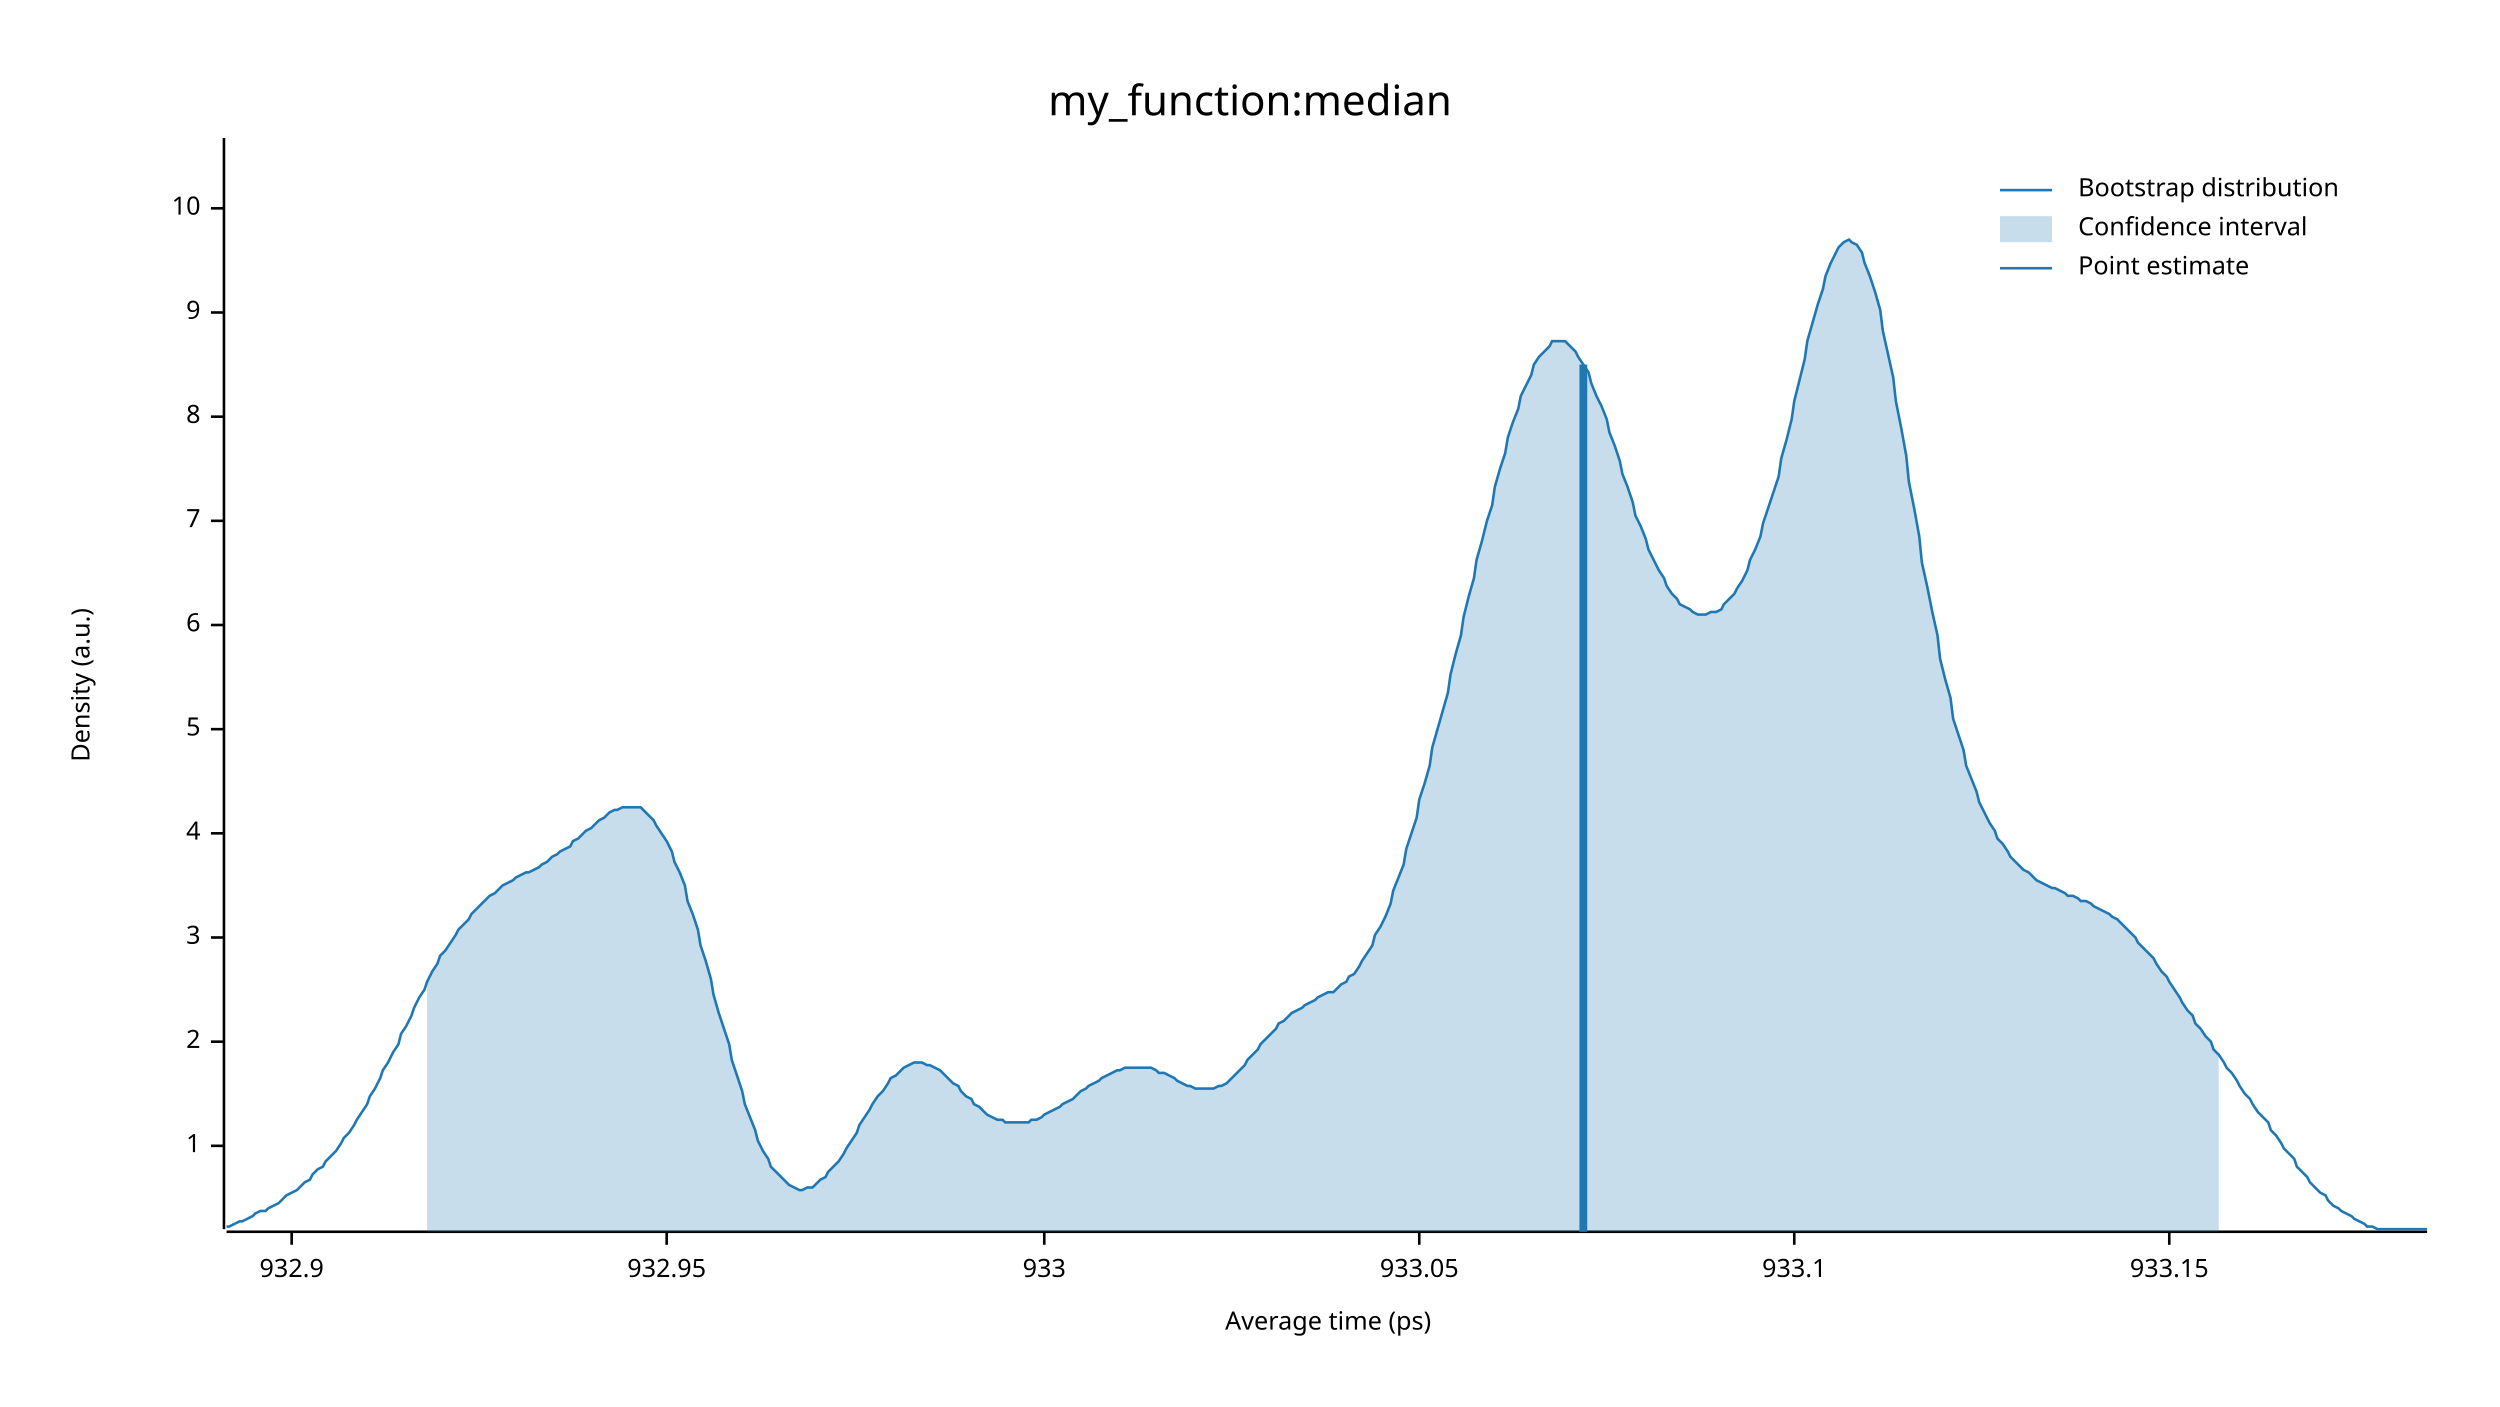
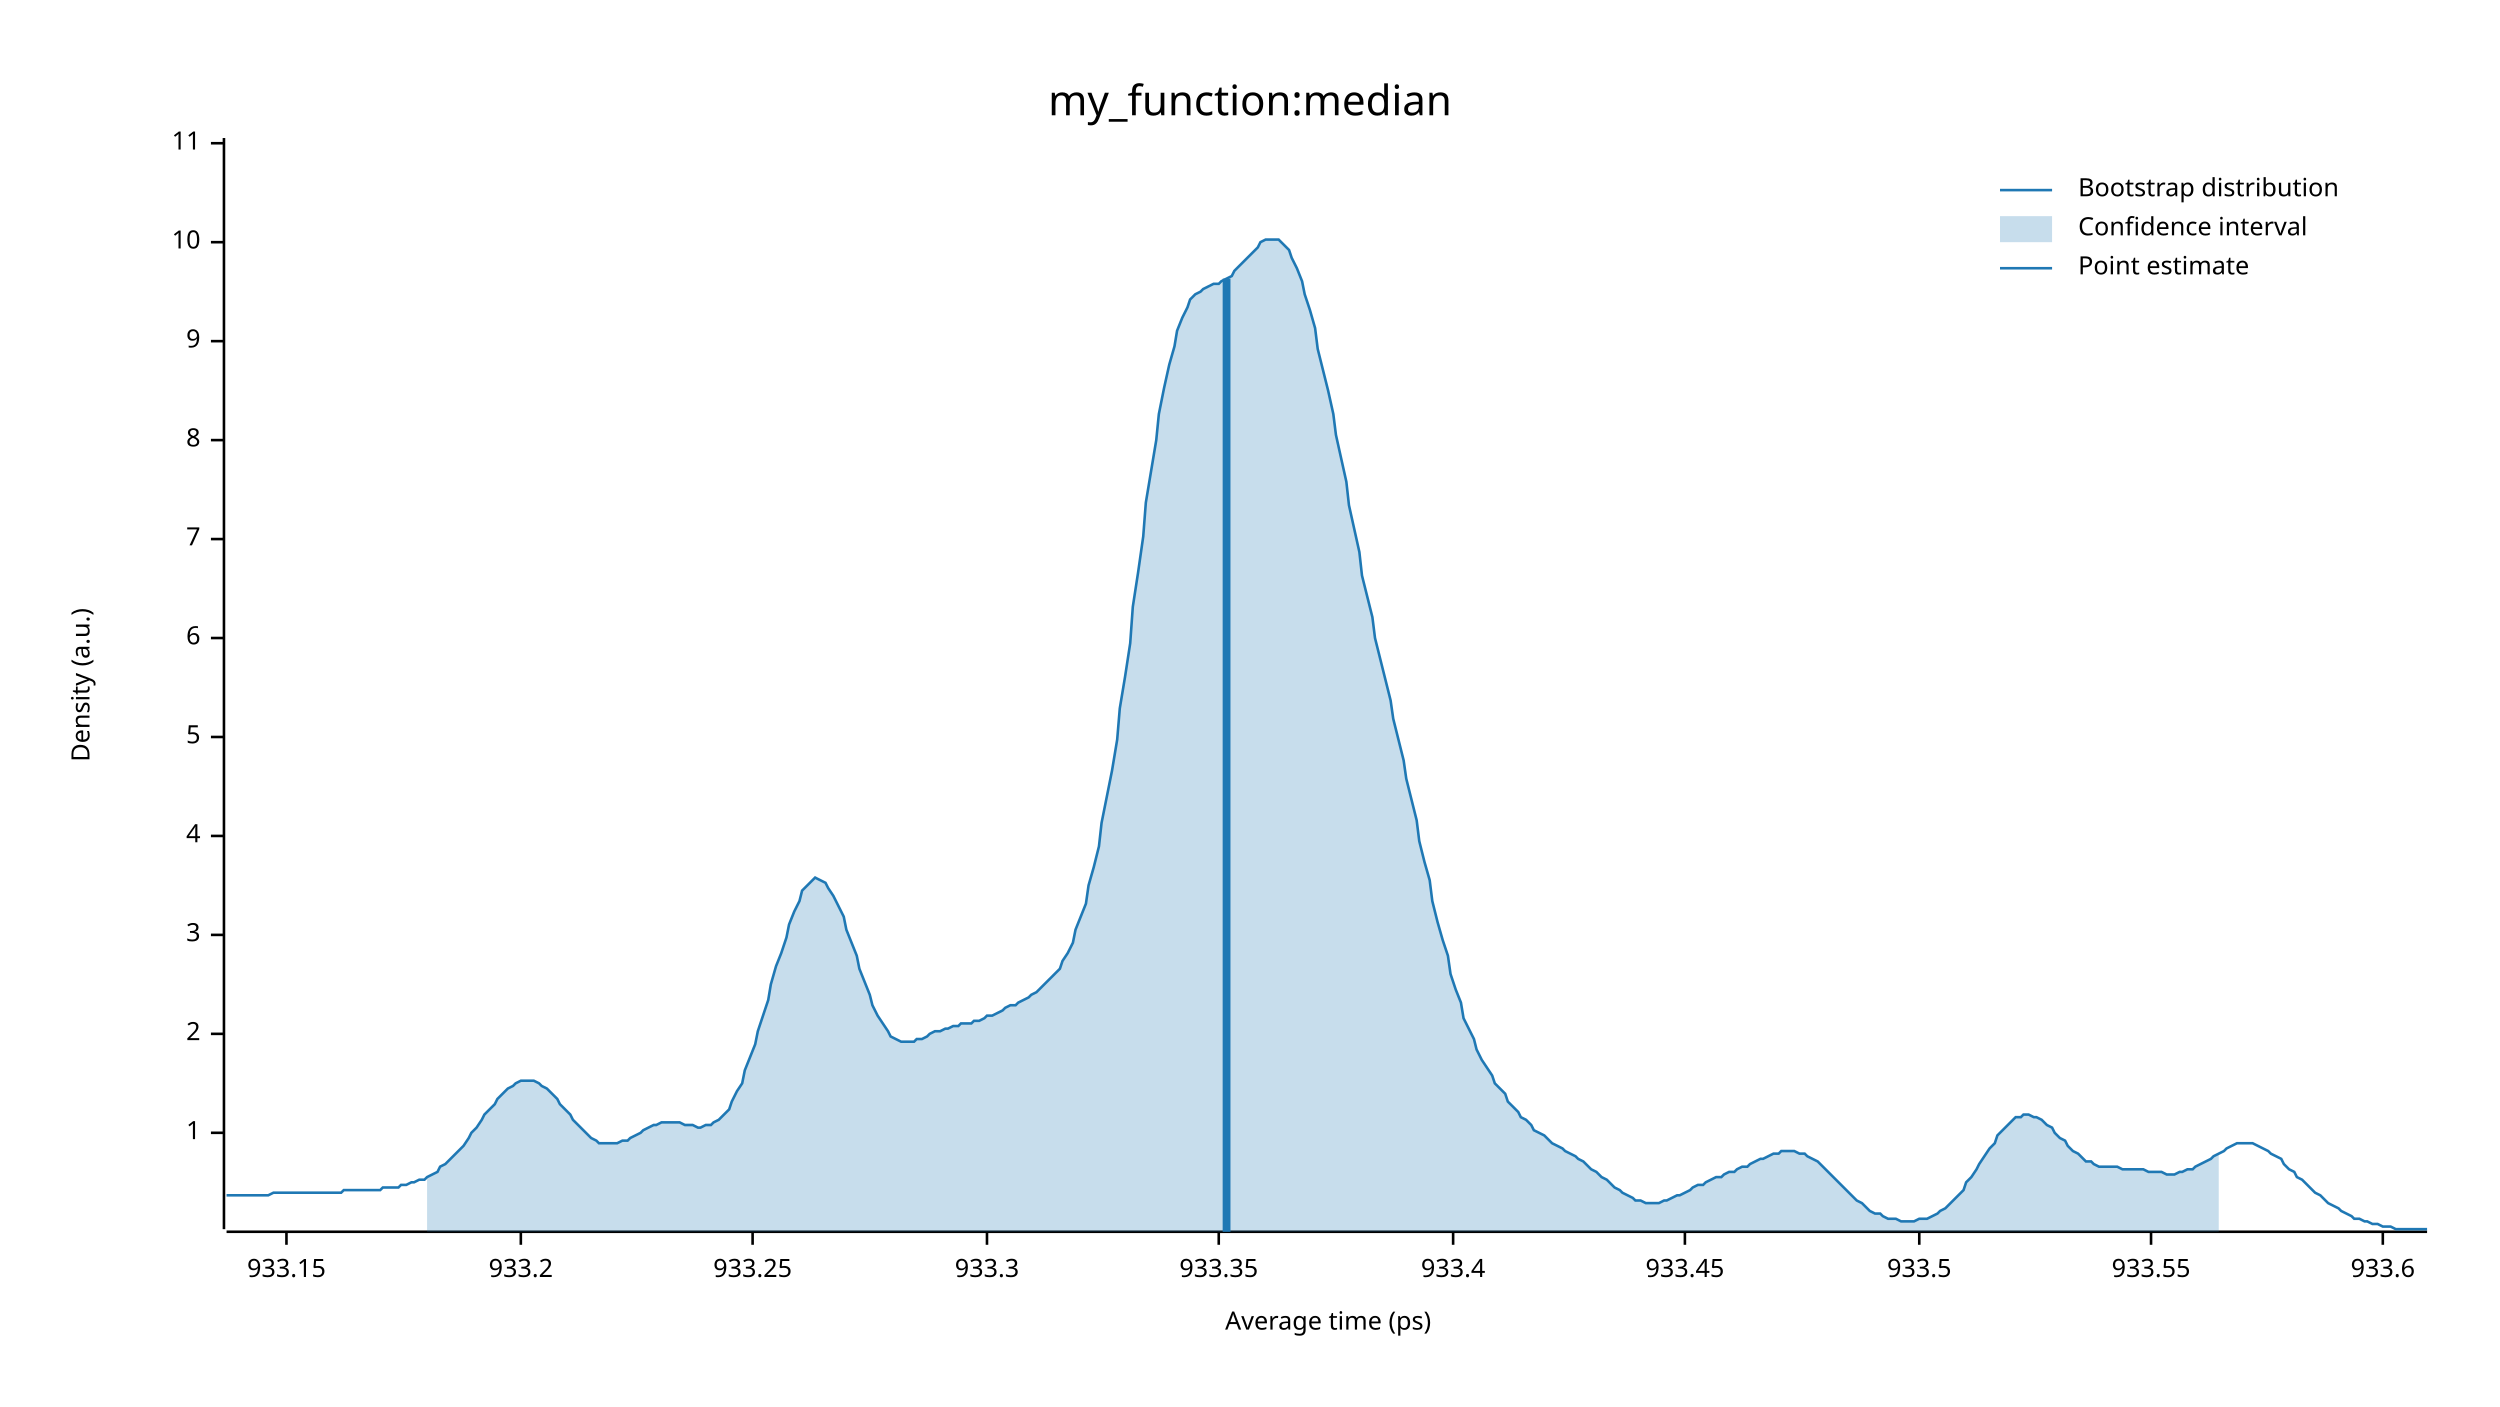
<svg xmlns="http://www.w3.org/2000/svg" width="960" height="540" viewBox="0 0 960 540">
  <text x="480" y="32" dy="0.76em" text-anchor="middle" font-family="sans-serif" font-size="16.129" opacity="1" fill="#000000">
my_function:median
</text>
  <text x="27" y="263" dy="0.76em" text-anchor="middle" font-family="sans-serif" font-size="9.677" opacity="1" fill="#000000" transform="rotate(270, 27, 263)">
Density (a.u.)
</text>
  <text x="510" y="513" dy="-0.5ex" text-anchor="middle" font-family="sans-serif" font-size="9.677" opacity="1" fill="#000000">
Average time (ps)
</text>
  <polyline fill="none" opacity="1" stroke="#000000" stroke-width="1" points="86,53 86,472 " />
-   <text x="77" y="440" dy="0.5ex" text-anchor="end" font-family="sans-serif" font-size="9.677" opacity="1" fill="#000000">
+   <text x="77" y="435" dy="0.5ex" text-anchor="end" font-family="sans-serif" font-size="9.677" opacity="1" fill="#000000">
1
</text>
-   <polyline fill="none" opacity="1" stroke="#000000" stroke-width="1" points="81,440 86,440 " />
-   <text x="77" y="400" dy="0.5ex" text-anchor="end" font-family="sans-serif" font-size="9.677" opacity="1" fill="#000000">
+   <polyline fill="none" opacity="1" stroke="#000000" stroke-width="1" points="81,435 86,435 " />
+   <text x="77" y="397" dy="0.5ex" text-anchor="end" font-family="sans-serif" font-size="9.677" opacity="1" fill="#000000">
2
</text>
-   <polyline fill="none" opacity="1" stroke="#000000" stroke-width="1" points="81,400 86,400 " />
-   <text x="77" y="360" dy="0.5ex" text-anchor="end" font-family="sans-serif" font-size="9.677" opacity="1" fill="#000000">
+   <polyline fill="none" opacity="1" stroke="#000000" stroke-width="1" points="81,397 86,397 " />
+   <text x="77" y="359" dy="0.5ex" text-anchor="end" font-family="sans-serif" font-size="9.677" opacity="1" fill="#000000">
3
</text>
-   <polyline fill="none" opacity="1" stroke="#000000" stroke-width="1" points="81,360 86,360 " />
-   <text x="77" y="320" dy="0.5ex" text-anchor="end" font-family="sans-serif" font-size="9.677" opacity="1" fill="#000000">
+   <polyline fill="none" opacity="1" stroke="#000000" stroke-width="1" points="81,359 86,359 " />
+   <text x="77" y="321" dy="0.5ex" text-anchor="end" font-family="sans-serif" font-size="9.677" opacity="1" fill="#000000">
4
</text>
-   <polyline fill="none" opacity="1" stroke="#000000" stroke-width="1" points="81,320 86,320 " />
-   <text x="77" y="280" dy="0.5ex" text-anchor="end" font-family="sans-serif" font-size="9.677" opacity="1" fill="#000000">
+   <polyline fill="none" opacity="1" stroke="#000000" stroke-width="1" points="81,321 86,321 " />
+   <text x="77" y="283" dy="0.5ex" text-anchor="end" font-family="sans-serif" font-size="9.677" opacity="1" fill="#000000">
5
</text>
-   <polyline fill="none" opacity="1" stroke="#000000" stroke-width="1" points="81,280 86,280 " />
-   <text x="77" y="240" dy="0.5ex" text-anchor="end" font-family="sans-serif" font-size="9.677" opacity="1" fill="#000000">
+   <polyline fill="none" opacity="1" stroke="#000000" stroke-width="1" points="81,283 86,283 " />
+   <text x="77" y="245" dy="0.5ex" text-anchor="end" font-family="sans-serif" font-size="9.677" opacity="1" fill="#000000">
6
</text>
-   <polyline fill="none" opacity="1" stroke="#000000" stroke-width="1" points="81,240 86,240 " />
-   <text x="77" y="200" dy="0.5ex" text-anchor="end" font-family="sans-serif" font-size="9.677" opacity="1" fill="#000000">
+   <polyline fill="none" opacity="1" stroke="#000000" stroke-width="1" points="81,245 86,245 " />
+   <text x="77" y="207" dy="0.5ex" text-anchor="end" font-family="sans-serif" font-size="9.677" opacity="1" fill="#000000">
7
</text>
-   <polyline fill="none" opacity="1" stroke="#000000" stroke-width="1" points="81,200 86,200 " />
-   <text x="77" y="160" dy="0.5ex" text-anchor="end" font-family="sans-serif" font-size="9.677" opacity="1" fill="#000000">
+   <polyline fill="none" opacity="1" stroke="#000000" stroke-width="1" points="81,207 86,207 " />
+   <text x="77" y="169" dy="0.5ex" text-anchor="end" font-family="sans-serif" font-size="9.677" opacity="1" fill="#000000">
8
</text>
-   <polyline fill="none" opacity="1" stroke="#000000" stroke-width="1" points="81,160 86,160 " />
-   <text x="77" y="120" dy="0.5ex" text-anchor="end" font-family="sans-serif" font-size="9.677" opacity="1" fill="#000000">
+   <polyline fill="none" opacity="1" stroke="#000000" stroke-width="1" points="81,169 86,169 " />
+   <text x="77" y="131" dy="0.5ex" text-anchor="end" font-family="sans-serif" font-size="9.677" opacity="1" fill="#000000">
9
</text>
-   <polyline fill="none" opacity="1" stroke="#000000" stroke-width="1" points="81,120 86,120 " />
-   <text x="77" y="80" dy="0.5ex" text-anchor="end" font-family="sans-serif" font-size="9.677" opacity="1" fill="#000000">
+   <polyline fill="none" opacity="1" stroke="#000000" stroke-width="1" points="81,131 86,131 " />
+   <text x="77" y="93" dy="0.5ex" text-anchor="end" font-family="sans-serif" font-size="9.677" opacity="1" fill="#000000">
10
</text>
-   <polyline fill="none" opacity="1" stroke="#000000" stroke-width="1" points="81,80 86,80 " />
+   <polyline fill="none" opacity="1" stroke="#000000" stroke-width="1" points="81,93 86,93 " />
+   <text x="77" y="55" dy="0.5ex" text-anchor="end" font-family="sans-serif" font-size="9.677" opacity="1" fill="#000000">
+ 11
+ </text>
+   <polyline fill="none" opacity="1" stroke="#000000" stroke-width="1" points="81,55 86,55 " />
  <polyline fill="none" opacity="1" stroke="#000000" stroke-width="1" points="87,473 932,473 " />
-   <text x="112" y="483" dy="0.76em" text-anchor="middle" font-family="sans-serif" font-size="9.677" opacity="1" fill="#000000">
- 932.9
- </text>
-   <polyline fill="none" opacity="1" stroke="#000000" stroke-width="1" points="112,473 112,478 " />
-   <text x="256" y="483" dy="0.76em" text-anchor="middle" font-family="sans-serif" font-size="9.677" opacity="1" fill="#000000">
- 932.95
- </text>
-   <polyline fill="none" opacity="1" stroke="#000000" stroke-width="1" points="256,473 256,478 " />
-   <text x="401" y="483" dy="0.76em" text-anchor="middle" font-family="sans-serif" font-size="9.677" opacity="1" fill="#000000">
- 933
- </text>
-   <polyline fill="none" opacity="1" stroke="#000000" stroke-width="1" points="401,473 401,478 " />
-   <text x="545" y="483" dy="0.76em" text-anchor="middle" font-family="sans-serif" font-size="9.677" opacity="1" fill="#000000">
- 933.05
- </text>
-   <polyline fill="none" opacity="1" stroke="#000000" stroke-width="1" points="545,473 545,478 " />
-   <text x="689" y="483" dy="0.76em" text-anchor="middle" font-family="sans-serif" font-size="9.677" opacity="1" fill="#000000">
- 933.1
- </text>
-   <polyline fill="none" opacity="1" stroke="#000000" stroke-width="1" points="689,473 689,478 " />
-   <text x="833" y="483" dy="0.76em" text-anchor="middle" font-family="sans-serif" font-size="9.677" opacity="1" fill="#000000">
+   <text x="110" y="483" dy="0.76em" text-anchor="middle" font-family="sans-serif" font-size="9.677" opacity="1" fill="#000000">
933.15
</text>
-   <polyline fill="none" opacity="1" stroke="#000000" stroke-width="1" points="833,473 833,478 " />
-   <polyline fill="none" opacity="1" stroke="#1F78B4" stroke-width="1" points="87,471 88,471 90,470 92,469 93,469 95,468 97,467 98,466 100,465 102,465 103,464 105,463 107,462 109,460 110,459 112,458 114,457 115,456 117,454 119,453 120,451 122,449 124,448 125,446 127,444 129,442 131,439 132,437 134,435 136,432 137,430 139,427 141,424 142,421 144,418 146,414 147,411 149,408 151,404 153,401 154,397 156,394 158,390 159,387 161,383 163,380 164,377 166,373 168,370 169,367 171,365 173,362 175,359 176,357 178,355 180,353 181,351 183,349 185,347 186,346 188,344 190,343 191,342 193,340 195,339 197,338 198,337 200,336 202,335 203,335 205,334 207,333 208,332 210,331 212,329 214,328 215,327 217,326 219,325 220,323 222,322 224,320 225,319 227,318 229,316 230,315 232,314 234,312 236,311 237,311 239,310 241,310 242,310 244,310 246,310 247,311 249,313 251,315 252,317 254,320 256,323 258,327 259,331 261,335 263,340 264,346 266,351 268,357 269,363 271,369 273,376 274,382 276,389 278,395 280,401 281,407 283,413 285,419 286,424 288,429 290,434 291,438 293,442 295,445 296,448 298,450 300,452 302,454 303,455 305,456 307,457 308,457 310,456 312,456 313,455 315,453 317,452 318,450 320,448 322,446 324,443 325,441 327,438 329,435 330,432 332,429 334,426 335,424 337,421 339,419 341,416 342,414 344,413 346,411 347,410 349,409 351,408 352,408 354,408 356,409 357,409 359,410 361,411 363,413 364,414 366,416 368,417 369,419 371,421 373,422 374,424 376,425 378,427 379,428 381,429 383,430 385,430 386,431 388,431 390,431 391,431 393,431 395,431 396,430 398,430 400,429 401,428 403,427 405,426 407,425 408,424 410,423 412,422 413,421 415,419 417,418 418,417 420,416 422,415 423,414 425,413 427,412 429,411 430,411 432,410 434,410 435,410 437,410 439,410 440,410 442,410 444,411 445,412 447,412 449,413 451,414 452,415 454,416 456,417 457,417 459,418 461,418 462,418 464,418 466,418 468,417 469,417 471,416 473,414 474,413 476,411 478,409 479,407 481,405 483,403 484,401 486,399 488,397 490,395 491,393 493,392 495,390 496,389 498,388 500,387 501,386 503,385 505,384 506,383 508,382 510,381 512,381 513,380 515,378 517,377 518,375 520,374 522,371 523,369 525,366 527,363 528,359 530,356 532,352 534,347 535,342 537,337 539,332 540,326 542,320 544,314 545,307 547,301 549,294 550,287 552,280 554,273 556,266 557,259 559,251 561,244 562,237 564,229 566,222 567,215 569,208 571,200 573,194 574,187 576,180 578,174 579,168 581,162 583,157 584,152 586,148 588,144 589,140 591,137 593,135 595,133 596,131 598,131 600,131 601,131 603,133 605,135 606,137 608,140 610,143 611,147 613,152 615,156 617,161 618,166 620,171 622,177 623,182 625,187 627,193 628,198 630,202 632,207 633,211 635,215 637,219 639,222 640,225 642,228 644,230 645,232 647,233 649,234 650,235 652,236 654,236 655,236 657,235 659,235 661,234 662,232 664,230 666,228 667,226 669,223 671,219 672,215 674,211 676,206 677,201 679,195 681,189 683,183 684,176 686,169 688,161 689,154 691,146 693,138 694,131 696,124 698,117 700,111 701,106 703,101 705,97 706,95 708,93 710,92 711,93 713,94 715,97 716,101 718,106 720,112 722,119 723,127 725,136 727,145 728,154 730,164 732,175 733,185 735,195 737,206 738,216 740,225 742,235 744,244 745,253 747,261 749,268 750,276 752,282 754,288 755,294 757,299 759,304 760,308 762,312 764,316 766,319 767,322 769,324 771,327 772,329 774,331 776,333 777,334 779,335 781,337 782,338 784,339 786,340 788,341 789,341 791,342 793,343 794,344 796,344 798,345 799,346 801,346 803,347 804,348 806,349 808,350 810,351 811,352 813,353 815,355 816,356 818,358 820,360 821,362 823,364 825,366 827,368 828,370 830,373 832,375 833,377 835,380 837,383 838,385 840,388 842,390 843,393 845,395 847,398 849,400 850,403 852,405 854,408 855,410 857,412 859,415 860,417 862,420 864,422 865,424 867,427 869,429 871,431 872,434 874,436 876,439 877,441 879,443 881,445 882,448 884,450 886,452 887,454 889,456 891,458 893,459 894,461 896,463 898,464 899,465 901,466 903,467 904,468 906,469 908,470 909,471 911,471 913,472 915,472 916,472 918,472 920,472 921,472 923,472 925,472 926,472 928,472 930,472 932,472 " />
-   <polygon opacity="0.25" fill="#1F78B4" points="164,377 166,373 168,370 169,367 171,365 173,362 175,359 176,357 178,355 180,353 181,351 183,349 185,347 186,346 188,344 190,343 191,342 193,340 195,339 197,338 198,337 200,336 202,335 203,335 205,334 207,333 208,332 210,331 212,329 214,328 215,327 217,326 219,325 220,323 222,322 224,320 225,319 227,318 229,316 230,315 232,314 234,312 236,311 237,311 239,310 241,310 242,310 244,310 246,310 247,311 249,313 251,315 252,317 254,320 256,323 258,327 259,331 261,335 263,340 264,346 266,351 268,357 269,363 271,369 273,376 274,382 276,389 278,395 280,401 281,407 283,413 285,419 286,424 288,429 290,434 291,438 293,442 295,445 296,448 298,450 300,452 302,454 303,455 305,456 307,457 308,457 310,456 312,456 313,455 315,453 317,452 318,450 320,448 322,446 324,443 325,441 327,438 329,435 330,432 332,429 334,426 335,424 337,421 339,419 341,416 342,414 344,413 346,411 347,410 349,409 351,408 352,408 354,408 356,409 357,409 359,410 361,411 363,413 364,414 366,416 368,417 369,419 371,421 373,422 374,424 376,425 378,427 379,428 381,429 383,430 385,430 386,431 388,431 390,431 391,431 393,431 395,431 396,430 398,430 400,429 401,428 403,427 405,426 407,425 408,424 410,423 412,422 413,421 415,419 417,418 418,417 420,416 422,415 423,414 425,413 427,412 429,411 430,411 432,410 434,410 435,410 437,410 439,410 440,410 442,410 444,411 445,412 447,412 449,413 451,414 452,415 454,416 456,417 457,417 459,418 461,418 462,418 464,418 466,418 468,417 469,417 471,416 473,414 474,413 476,411 478,409 479,407 481,405 483,403 484,401 486,399 488,397 490,395 491,393 493,392 495,390 496,389 498,388 500,387 501,386 503,385 505,384 506,383 508,382 510,381 512,381 513,380 515,378 517,377 518,375 520,374 522,371 523,369 525,366 527,363 528,359 530,356 532,352 534,347 535,342 537,337 539,332 540,326 542,320 544,314 545,307 547,301 549,294 550,287 552,280 554,273 556,266 557,259 559,251 561,244 562,237 564,229 566,222 567,215 569,208 571,200 573,194 574,187 576,180 578,174 579,168 581,162 583,157 584,152 586,148 588,144 589,140 591,137 593,135 595,133 596,131 598,131 600,131 601,131 603,133 605,135 606,137 608,140 610,143 611,147 613,152 615,156 617,161 618,166 620,171 622,177 623,182 625,187 627,193 628,198 630,202 632,207 633,211 635,215 637,219 639,222 640,225 642,228 644,230 645,232 647,233 649,234 650,235 652,236 654,236 655,236 657,235 659,235 661,234 662,232 664,230 666,228 667,226 669,223 671,219 672,215 674,211 676,206 677,201 679,195 681,189 683,183 684,176 686,169 688,161 689,154 691,146 693,138 694,131 696,124 698,117 700,111 701,106 703,101 705,97 706,95 708,93 710,92 711,93 713,94 715,97 716,101 718,106 720,112 722,119 723,127 725,136 727,145 728,154 730,164 732,175 733,185 735,195 737,206 738,216 740,225 742,235 744,244 745,253 747,261 749,268 750,276 752,282 754,288 755,294 757,299 759,304 760,308 762,312 764,316 766,319 767,322 769,324 771,327 772,329 774,331 776,333 777,334 779,335 781,337 782,338 784,339 786,340 788,341 789,341 791,342 793,343 794,344 796,344 798,345 799,346 801,346 803,347 804,348 806,349 808,350 810,351 811,352 813,353 815,355 816,356 818,358 820,360 821,362 823,364 825,366 827,368 828,370 830,373 832,375 833,377 835,380 837,383 838,385 840,388 842,390 843,393 845,395 847,398 849,400 850,403 852,405 852,473 164,473 " />
-   <polyline fill="none" opacity="1" stroke="#1F78B4" stroke-width="3" points="608,473 608,140 " />
+   <polyline fill="none" opacity="1" stroke="#000000" stroke-width="1" points="110,473 110,478 " />
+   <text x="200" y="483" dy="0.76em" text-anchor="middle" font-family="sans-serif" font-size="9.677" opacity="1" fill="#000000">
+ 933.2
+ </text>
+   <polyline fill="none" opacity="1" stroke="#000000" stroke-width="1" points="200,473 200,478 " />
+   <text x="289" y="483" dy="0.76em" text-anchor="middle" font-family="sans-serif" font-size="9.677" opacity="1" fill="#000000">
+ 933.25
+ </text>
+   <polyline fill="none" opacity="1" stroke="#000000" stroke-width="1" points="289,473 289,478 " />
+   <text x="379" y="483" dy="0.76em" text-anchor="middle" font-family="sans-serif" font-size="9.677" opacity="1" fill="#000000">
+ 933.3
+ </text>
+   <polyline fill="none" opacity="1" stroke="#000000" stroke-width="1" points="379,473 379,478 " />
+   <text x="468" y="483" dy="0.76em" text-anchor="middle" font-family="sans-serif" font-size="9.677" opacity="1" fill="#000000">
+ 933.35
+ </text>
+   <polyline fill="none" opacity="1" stroke="#000000" stroke-width="1" points="468,473 468,478 " />
+   <text x="558" y="483" dy="0.76em" text-anchor="middle" font-family="sans-serif" font-size="9.677" opacity="1" fill="#000000">
+ 933.4
+ </text>
+   <polyline fill="none" opacity="1" stroke="#000000" stroke-width="1" points="558,473 558,478 " />
+   <text x="647" y="483" dy="0.76em" text-anchor="middle" font-family="sans-serif" font-size="9.677" opacity="1" fill="#000000">
+ 933.45
+ </text>
+   <polyline fill="none" opacity="1" stroke="#000000" stroke-width="1" points="647,473 647,478 " />
+   <text x="737" y="483" dy="0.76em" text-anchor="middle" font-family="sans-serif" font-size="9.677" opacity="1" fill="#000000">
+ 933.5
+ </text>
+   <polyline fill="none" opacity="1" stroke="#000000" stroke-width="1" points="737,473 737,478 " />
+   <text x="826" y="483" dy="0.76em" text-anchor="middle" font-family="sans-serif" font-size="9.677" opacity="1" fill="#000000">
+ 933.55
+ </text>
+   <polyline fill="none" opacity="1" stroke="#000000" stroke-width="1" points="826,473 826,478 " />
+   <text x="915" y="483" dy="0.76em" text-anchor="middle" font-family="sans-serif" font-size="9.677" opacity="1" fill="#000000">
+ 933.6
+ </text>
+   <polyline fill="none" opacity="1" stroke="#000000" stroke-width="1" points="915,473 915,478 " />
+   <polyline fill="none" opacity="1" stroke="#1F78B4" stroke-width="1" points="87,459 88,459 90,459 92,459 93,459 95,459 97,459 98,459 100,459 102,459 103,459 105,458 107,458 109,458 110,458 112,458 114,458 115,458 117,458 119,458 120,458 122,458 124,458 125,458 127,458 129,458 131,458 132,457 134,457 136,457 137,457 139,457 141,457 142,457 144,457 146,457 147,456 149,456 151,456 153,456 154,455 156,455 158,454 159,454 161,453 163,453 164,452 166,451 168,450 169,448 171,447 173,445 175,443 176,442 178,440 180,437 181,435 183,433 185,430 186,428 188,426 190,424 191,422 193,420 195,418 197,417 198,416 200,415 202,415 203,415 205,415 207,416 208,417 210,418 212,420 214,422 215,424 217,426 219,428 220,430 222,432 224,434 225,435 227,437 229,438 230,439 232,439 234,439 236,439 237,439 239,438 241,438 242,437 244,436 246,435 247,434 249,433 251,432 252,432 254,431 256,431 258,431 259,431 261,431 263,432 264,432 266,432 268,433 269,433 271,432 273,432 274,431 276,430 278,428 280,426 281,423 283,419 285,416 286,411 288,406 290,401 291,396 293,390 295,384 296,378 298,371 300,366 302,360 303,355 305,350 307,346 308,342 310,340 312,338 313,337 315,338 317,339 318,341 320,344 322,348 324,352 325,357 327,362 329,367 330,372 332,377 334,382 335,386 337,390 339,393 341,396 342,398 344,399 346,400 347,400 349,400 351,400 352,399 354,399 356,398 357,397 359,396 361,396 363,395 364,395 366,394 368,394 369,393 371,393 373,393 374,392 376,392 378,391 379,390 381,390 383,389 385,388 386,387 388,386 390,386 391,385 393,384 395,383 396,382 398,381 400,379 401,378 403,376 405,374 407,372 408,369 410,366 412,362 413,357 415,352 417,347 418,340 420,333 422,325 423,316 425,306 427,296 429,284 430,272 432,260 434,247 435,233 437,220 439,206 440,193 442,181 444,169 445,159 447,149 449,140 451,133 452,127 454,122 456,118 457,115 459,113 461,112 462,111 464,110 466,109 468,109 469,108 471,107 473,106 474,104 476,102 478,100 479,99 481,97 483,95 484,93 486,92 488,92 490,92 491,92 493,94 495,96 496,99 498,103 500,108 501,113 503,119 505,126 506,134 508,142 510,150 512,159 513,167 515,176 517,185 518,194 520,203 522,212 523,221 525,229 527,237 528,245 530,253 532,261 534,269 535,276 537,284 539,292 540,299 542,307 544,315 545,323 547,331 549,338 550,346 552,354 554,361 556,367 557,374 559,380 561,385 562,391 564,395 566,399 567,403 569,407 571,410 573,413 574,416 576,418 578,420 579,423 581,425 583,427 584,429 586,430 588,432 589,434 591,435 593,436 595,438 596,439 598,440 600,441 601,442 603,443 605,444 606,445 608,446 610,448 611,449 613,450 615,452 617,453 618,454 620,456 622,457 623,458 625,459 627,460 628,461 630,461 632,462 633,462 635,462 637,462 639,461 640,461 642,460 644,459 645,459 647,458 649,457 650,456 652,455 654,455 655,454 657,453 659,452 661,452 662,451 664,450 666,450 667,449 669,448 671,448 672,447 674,446 676,445 677,445 679,444 681,443 683,443 684,442 686,442 688,442 689,442 691,443 693,443 694,444 696,445 698,446 700,448 701,449 703,451 705,453 706,454 708,456 710,458 711,459 713,461 715,462 716,463 718,465 720,466 722,466 723,467 725,468 727,468 728,468 730,469 732,469 733,469 735,469 737,468 738,468 740,468 742,467 744,466 745,465 747,464 749,462 750,461 752,459 754,457 755,454 757,452 759,449 760,447 762,444 764,441 766,439 767,436 769,434 771,432 772,431 774,429 776,429 777,428 779,428 781,429 782,429 784,430 786,432 788,433 789,435 791,437 793,438 794,440 796,442 798,443 799,444 801,446 803,446 804,447 806,448 808,448 810,448 811,448 813,448 815,449 816,449 818,449 820,449 821,449 823,449 825,450 827,450 828,450 830,450 832,451 833,451 835,451 837,450 838,450 840,449 842,449 843,448 845,447 847,446 849,445 850,444 852,443 854,442 855,441 857,440 859,439 860,439 862,439 864,439 865,439 867,440 869,441 871,442 872,443 874,444 876,445 877,447 879,449 881,450 882,452 884,453 886,455 887,456 889,458 891,459 893,461 894,462 896,463 898,464 899,465 901,466 903,467 904,468 906,468 908,469 909,469 911,470 913,470 915,471 916,471 918,471 920,472 921,472 923,472 925,472 926,472 928,472 930,472 932,472 " />
+   <polygon opacity="0.25" fill="#1F78B4" points="164,452 166,451 168,450 169,448 171,447 173,445 175,443 176,442 178,440 180,437 181,435 183,433 185,430 186,428 188,426 190,424 191,422 193,420 195,418 197,417 198,416 200,415 202,415 203,415 205,415 207,416 208,417 210,418 212,420 214,422 215,424 217,426 219,428 220,430 222,432 224,434 225,435 227,437 229,438 230,439 232,439 234,439 236,439 237,439 239,438 241,438 242,437 244,436 246,435 247,434 249,433 251,432 252,432 254,431 256,431 258,431 259,431 261,431 263,432 264,432 266,432 268,433 269,433 271,432 273,432 274,431 276,430 278,428 280,426 281,423 283,419 285,416 286,411 288,406 290,401 291,396 293,390 295,384 296,378 298,371 300,366 302,360 303,355 305,350 307,346 308,342 310,340 312,338 313,337 315,338 317,339 318,341 320,344 322,348 324,352 325,357 327,362 329,367 330,372 332,377 334,382 335,386 337,390 339,393 341,396 342,398 344,399 346,400 347,400 349,400 351,400 352,399 354,399 356,398 357,397 359,396 361,396 363,395 364,395 366,394 368,394 369,393 371,393 373,393 374,392 376,392 378,391 379,390 381,390 383,389 385,388 386,387 388,386 390,386 391,385 393,384 395,383 396,382 398,381 400,379 401,378 403,376 405,374 407,372 408,369 410,366 412,362 413,357 415,352 417,347 418,340 420,333 422,325 423,316 425,306 427,296 429,284 430,272 432,260 434,247 435,233 437,220 439,206 440,193 442,181 444,169 445,159 447,149 449,140 451,133 452,127 454,122 456,118 457,115 459,113 461,112 462,111 464,110 466,109 468,109 469,108 471,107 473,106 474,104 476,102 478,100 479,99 481,97 483,95 484,93 486,92 488,92 490,92 491,92 493,94 495,96 496,99 498,103 500,108 501,113 503,119 505,126 506,134 508,142 510,150 512,159 513,167 515,176 517,185 518,194 520,203 522,212 523,221 525,229 527,237 528,245 530,253 532,261 534,269 535,276 537,284 539,292 540,299 542,307 544,315 545,323 547,331 549,338 550,346 552,354 554,361 556,367 557,374 559,380 561,385 562,391 564,395 566,399 567,403 569,407 571,410 573,413 574,416 576,418 578,420 579,423 581,425 583,427 584,429 586,430 588,432 589,434 591,435 593,436 595,438 596,439 598,440 600,441 601,442 603,443 605,444 606,445 608,446 610,448 611,449 613,450 615,452 617,453 618,454 620,456 622,457 623,458 625,459 627,460 628,461 630,461 632,462 633,462 635,462 637,462 639,461 640,461 642,460 644,459 645,459 647,458 649,457 650,456 652,455 654,455 655,454 657,453 659,452 661,452 662,451 664,450 666,450 667,449 669,448 671,448 672,447 674,446 676,445 677,445 679,444 681,443 683,443 684,442 686,442 688,442 689,442 691,443 693,443 694,444 696,445 698,446 700,448 701,449 703,451 705,453 706,454 708,456 710,458 711,459 713,461 715,462 716,463 718,465 720,466 722,466 723,467 725,468 727,468 728,468 730,469 732,469 733,469 735,469 737,468 738,468 740,468 742,467 744,466 745,465 747,464 749,462 750,461 752,459 754,457 755,454 757,452 759,449 760,447 762,444 764,441 766,439 767,436 769,434 771,432 772,431 774,429 776,429 777,428 779,428 781,429 782,429 784,430 786,432 788,433 789,435 791,437 793,438 794,440 796,442 798,443 799,444 801,446 803,446 804,447 806,448 808,448 810,448 811,448 813,448 815,449 816,449 818,449 820,449 821,449 823,449 825,450 827,450 828,450 830,450 832,451 833,451 835,451 837,450 838,450 840,449 842,449 843,448 845,447 847,446 849,445 850,444 852,443 852,473 164,473 " />
+   <polyline fill="none" opacity="1" stroke="#1F78B4" stroke-width="3" points="471,473 471,107 " />
  <text x="798" y="68" dy="0.76em" text-anchor="start" font-family="sans-serif" font-size="9.677" opacity="1" fill="#000000">
Bootstrap distribution
</text>
  <text x="798" y="83" dy="0.76em" text-anchor="start" font-family="sans-serif" font-size="9.677" opacity="1" fill="#000000">
Confidence interval
</text>
  <text x="798" y="98" dy="0.76em" text-anchor="start" font-family="sans-serif" font-size="9.677" opacity="1" fill="#000000">
Point estimate
</text>
  <polyline fill="none" opacity="1" stroke="#1F78B4" stroke-width="1" points="768,73 788,73 " />
  <rect x="768" y="83" width="20" height="10" opacity="0.25" fill="#1F78B4" stroke="none" />
  <polyline fill="none" opacity="1" stroke="#1F78B4" stroke-width="1" points="768,103 788,103 " />
</svg>
